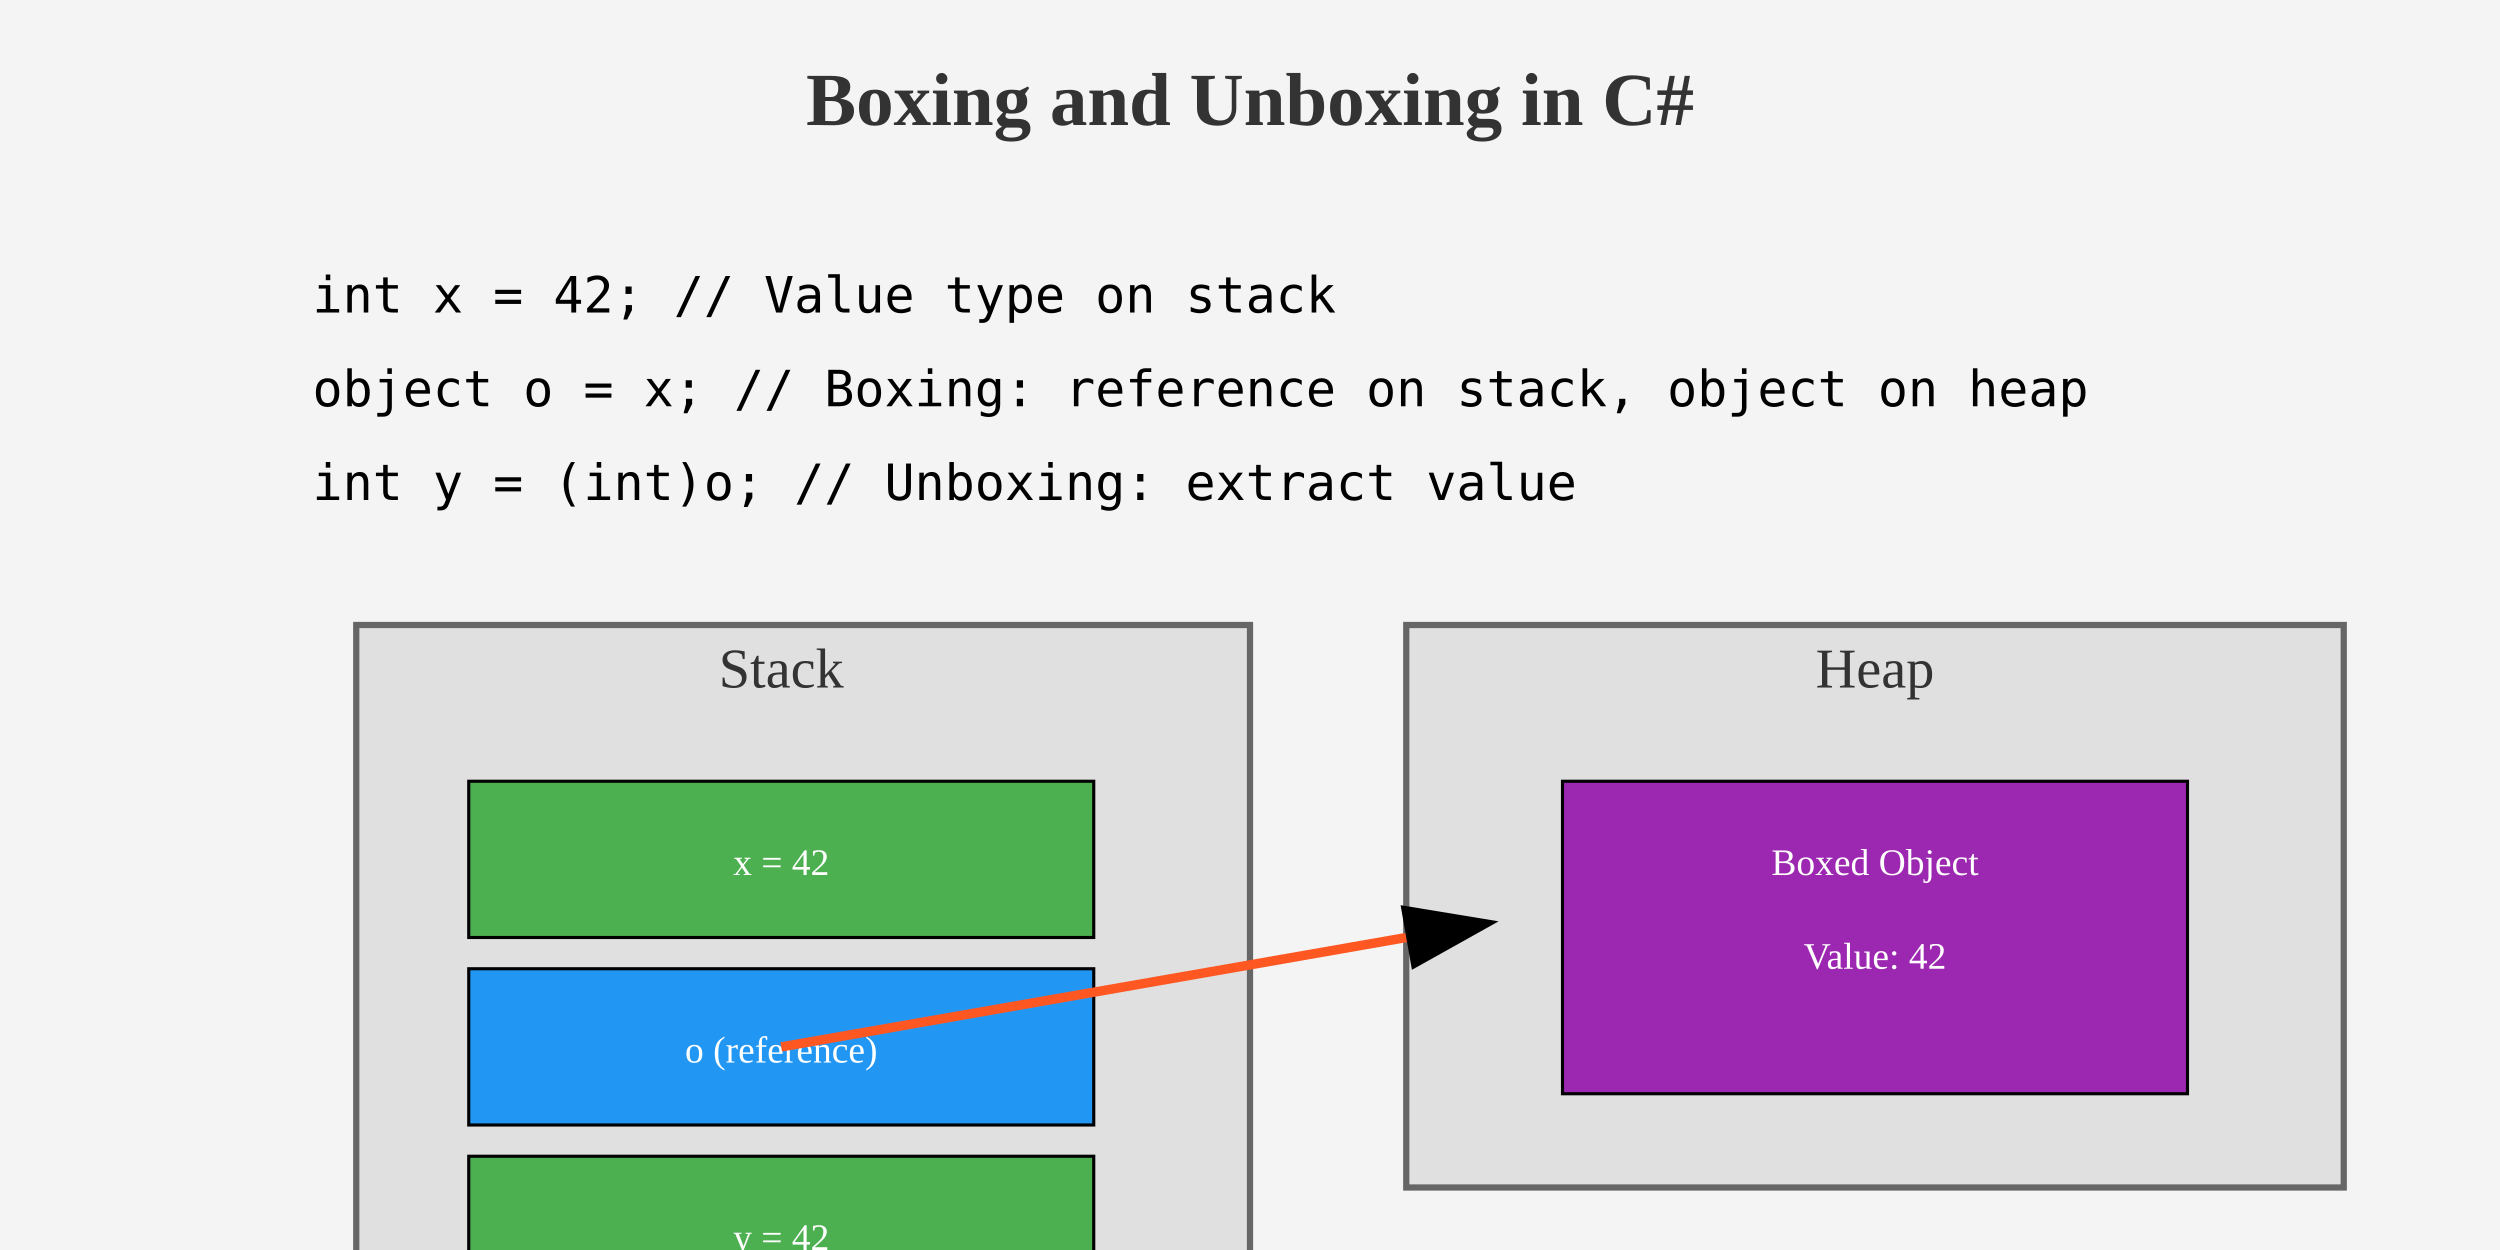
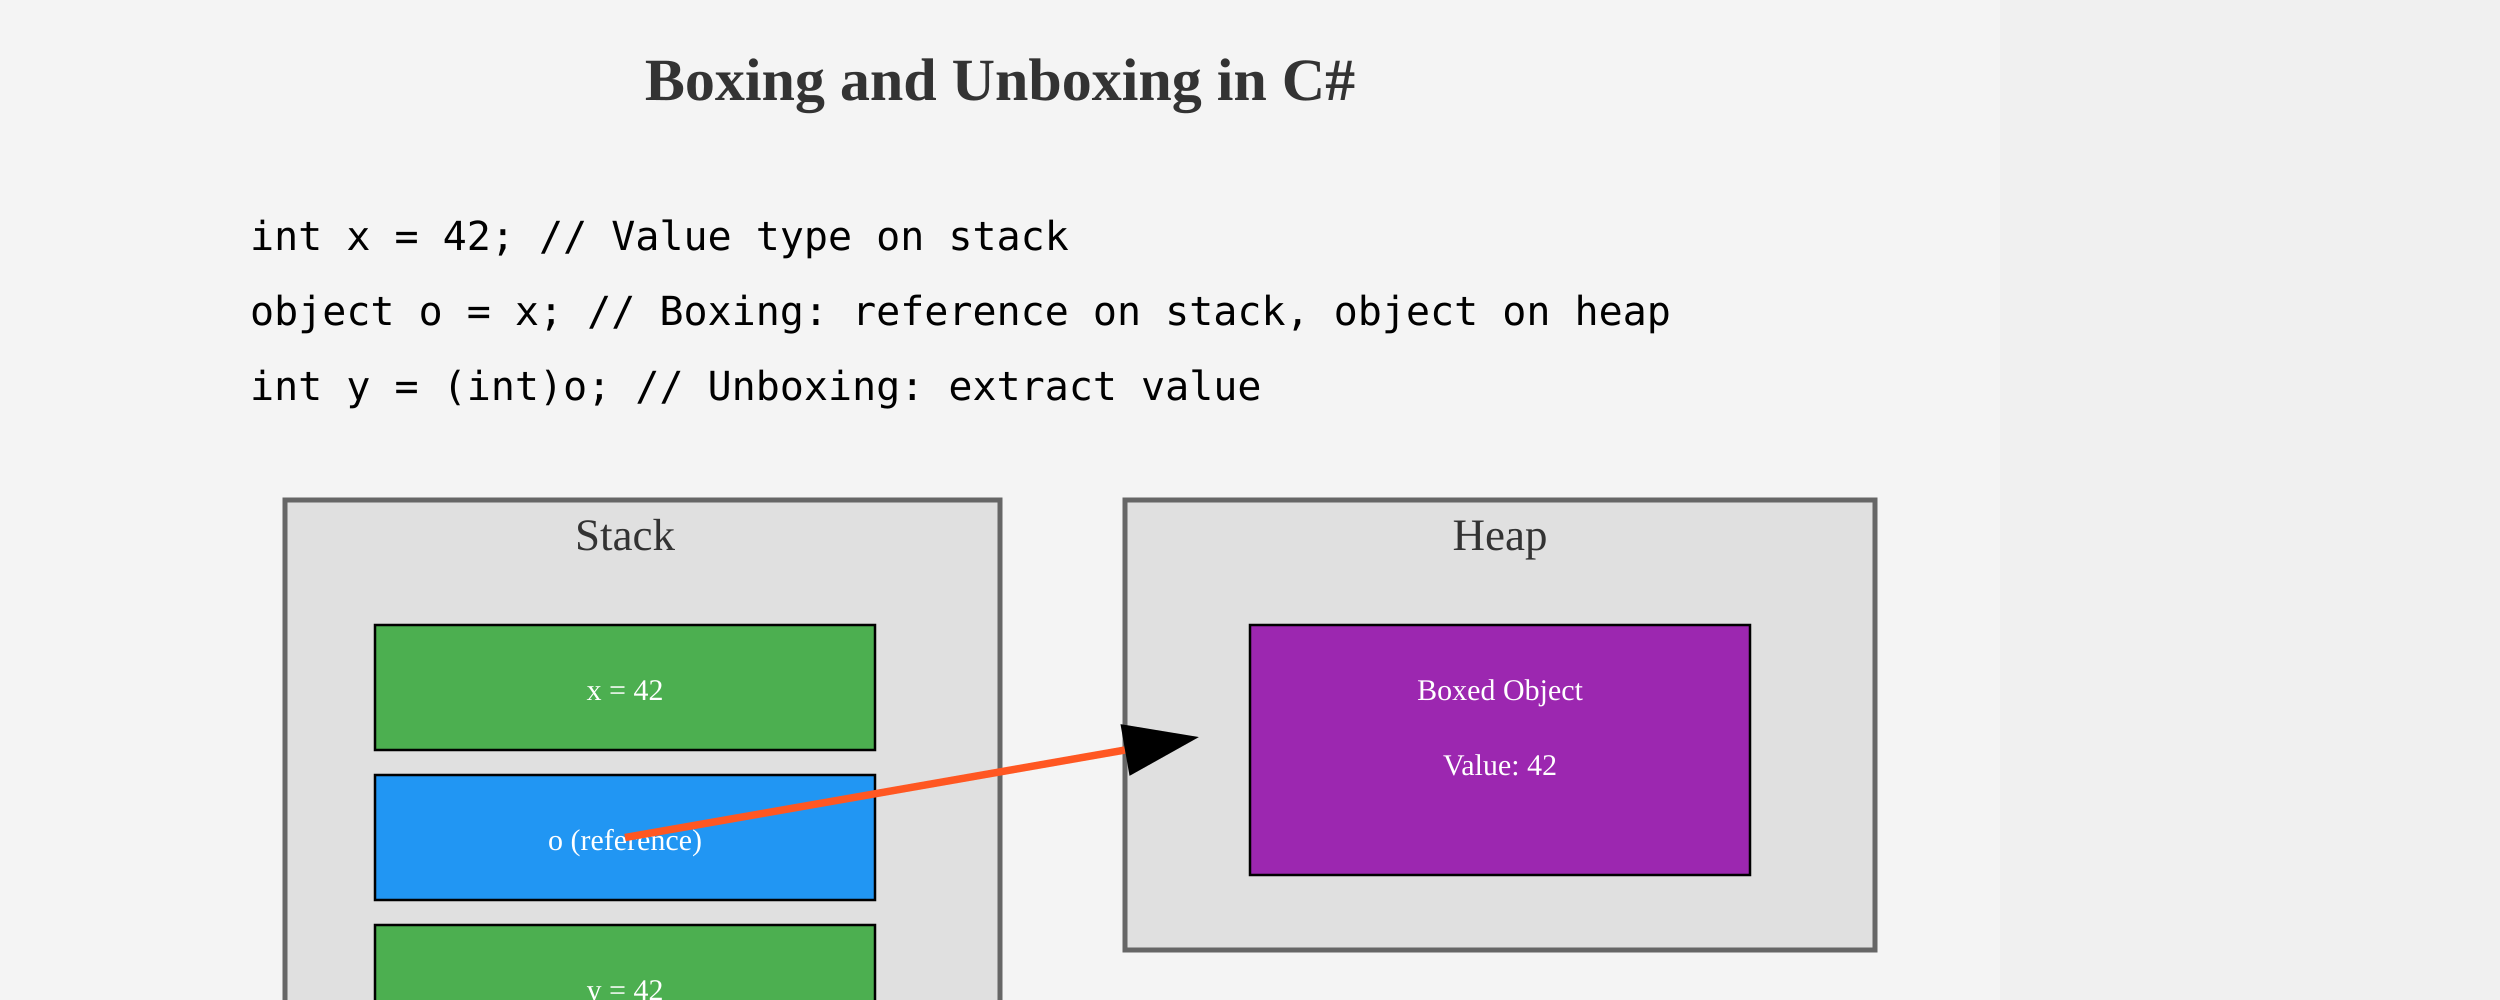
- <svg xmlns="http://www.w3.org/2000/svg" viewBox="0 0 800 400">
+ <svg xmlns="http://www.w3.org/2000/svg" viewBox="0 0 1000 400">
  <rect x="-10" y="0" width="810" height="700" fill="#f4f4f4" />
  <text x="400" y="40" text-anchor="middle" font-size="24" font-weight="bold" fill="#333333">
    Boxing and Unboxing in C#
  </text>
  <text x="100" y="100" font-family="monospace" font-size="16">
    <tspan x="100" dy="0">int x = 42;        // Value type on stack</tspan>
    <tspan x="100" dy="30">object o = x;     // Boxing: reference on stack, object on heap</tspan>
    <tspan x="100" dy="30">int y = (int)o;   // Unboxing: extract value</tspan>
  </text>
  <rect x="114" y="200" width="286" height="269" fill="#e0e0e0" stroke="#666666" stroke-width="2" />
  <text x="250" y="220" text-anchor="middle" font-size="18" fill="#333333">Stack</text>
  <rect x="450" y="200" width="300" height="180" fill="#e0e0e0" stroke="#666666" stroke-width="2" />
  <text x="600" y="220" text-anchor="middle" font-size="18" fill="#333333">Heap</text>
  <rect x="150" y="250" width="200" height="50" fill="#4caf50" stroke="#000000">
    </rect>
  <text x="250" y="280" text-anchor="middle" fill="white">x = 42</text>
  <rect x="150" y="310" width="200" height="50" fill="#2196f3" stroke="#000000">
    </rect>
  <text x="250" y="340" text-anchor="middle" fill="white">o (reference)</text>
  <rect x="150" y="370" width="200" height="50" fill="#4caf50" stroke="#000000">
    </rect>
  <text x="250" y="400" text-anchor="middle" fill="white">y = 42</text>
  <path d="M 250 335 L 450 300" fill="none" stroke="#ff5722" stroke-width="3" marker-end="url(#arrowhead)" />
  <rect x="500" y="250" width="200" height="100" fill="#9c27b0" stroke="#000000" />
  <text x="600" y="280" text-anchor="middle" fill="white">Boxed Object</text>
  <text x="600" y="310" text-anchor="middle" fill="white">Value: 42</text>
  <defs>
    <marker id="arrowhead" markerWidth="10" markerHeight="7" refX="0" refY="3.5" orient="auto">
      <polygon points="0,0 10,3.5 0,7" fill="#000000" />
    </marker>
  </defs>
</svg>
